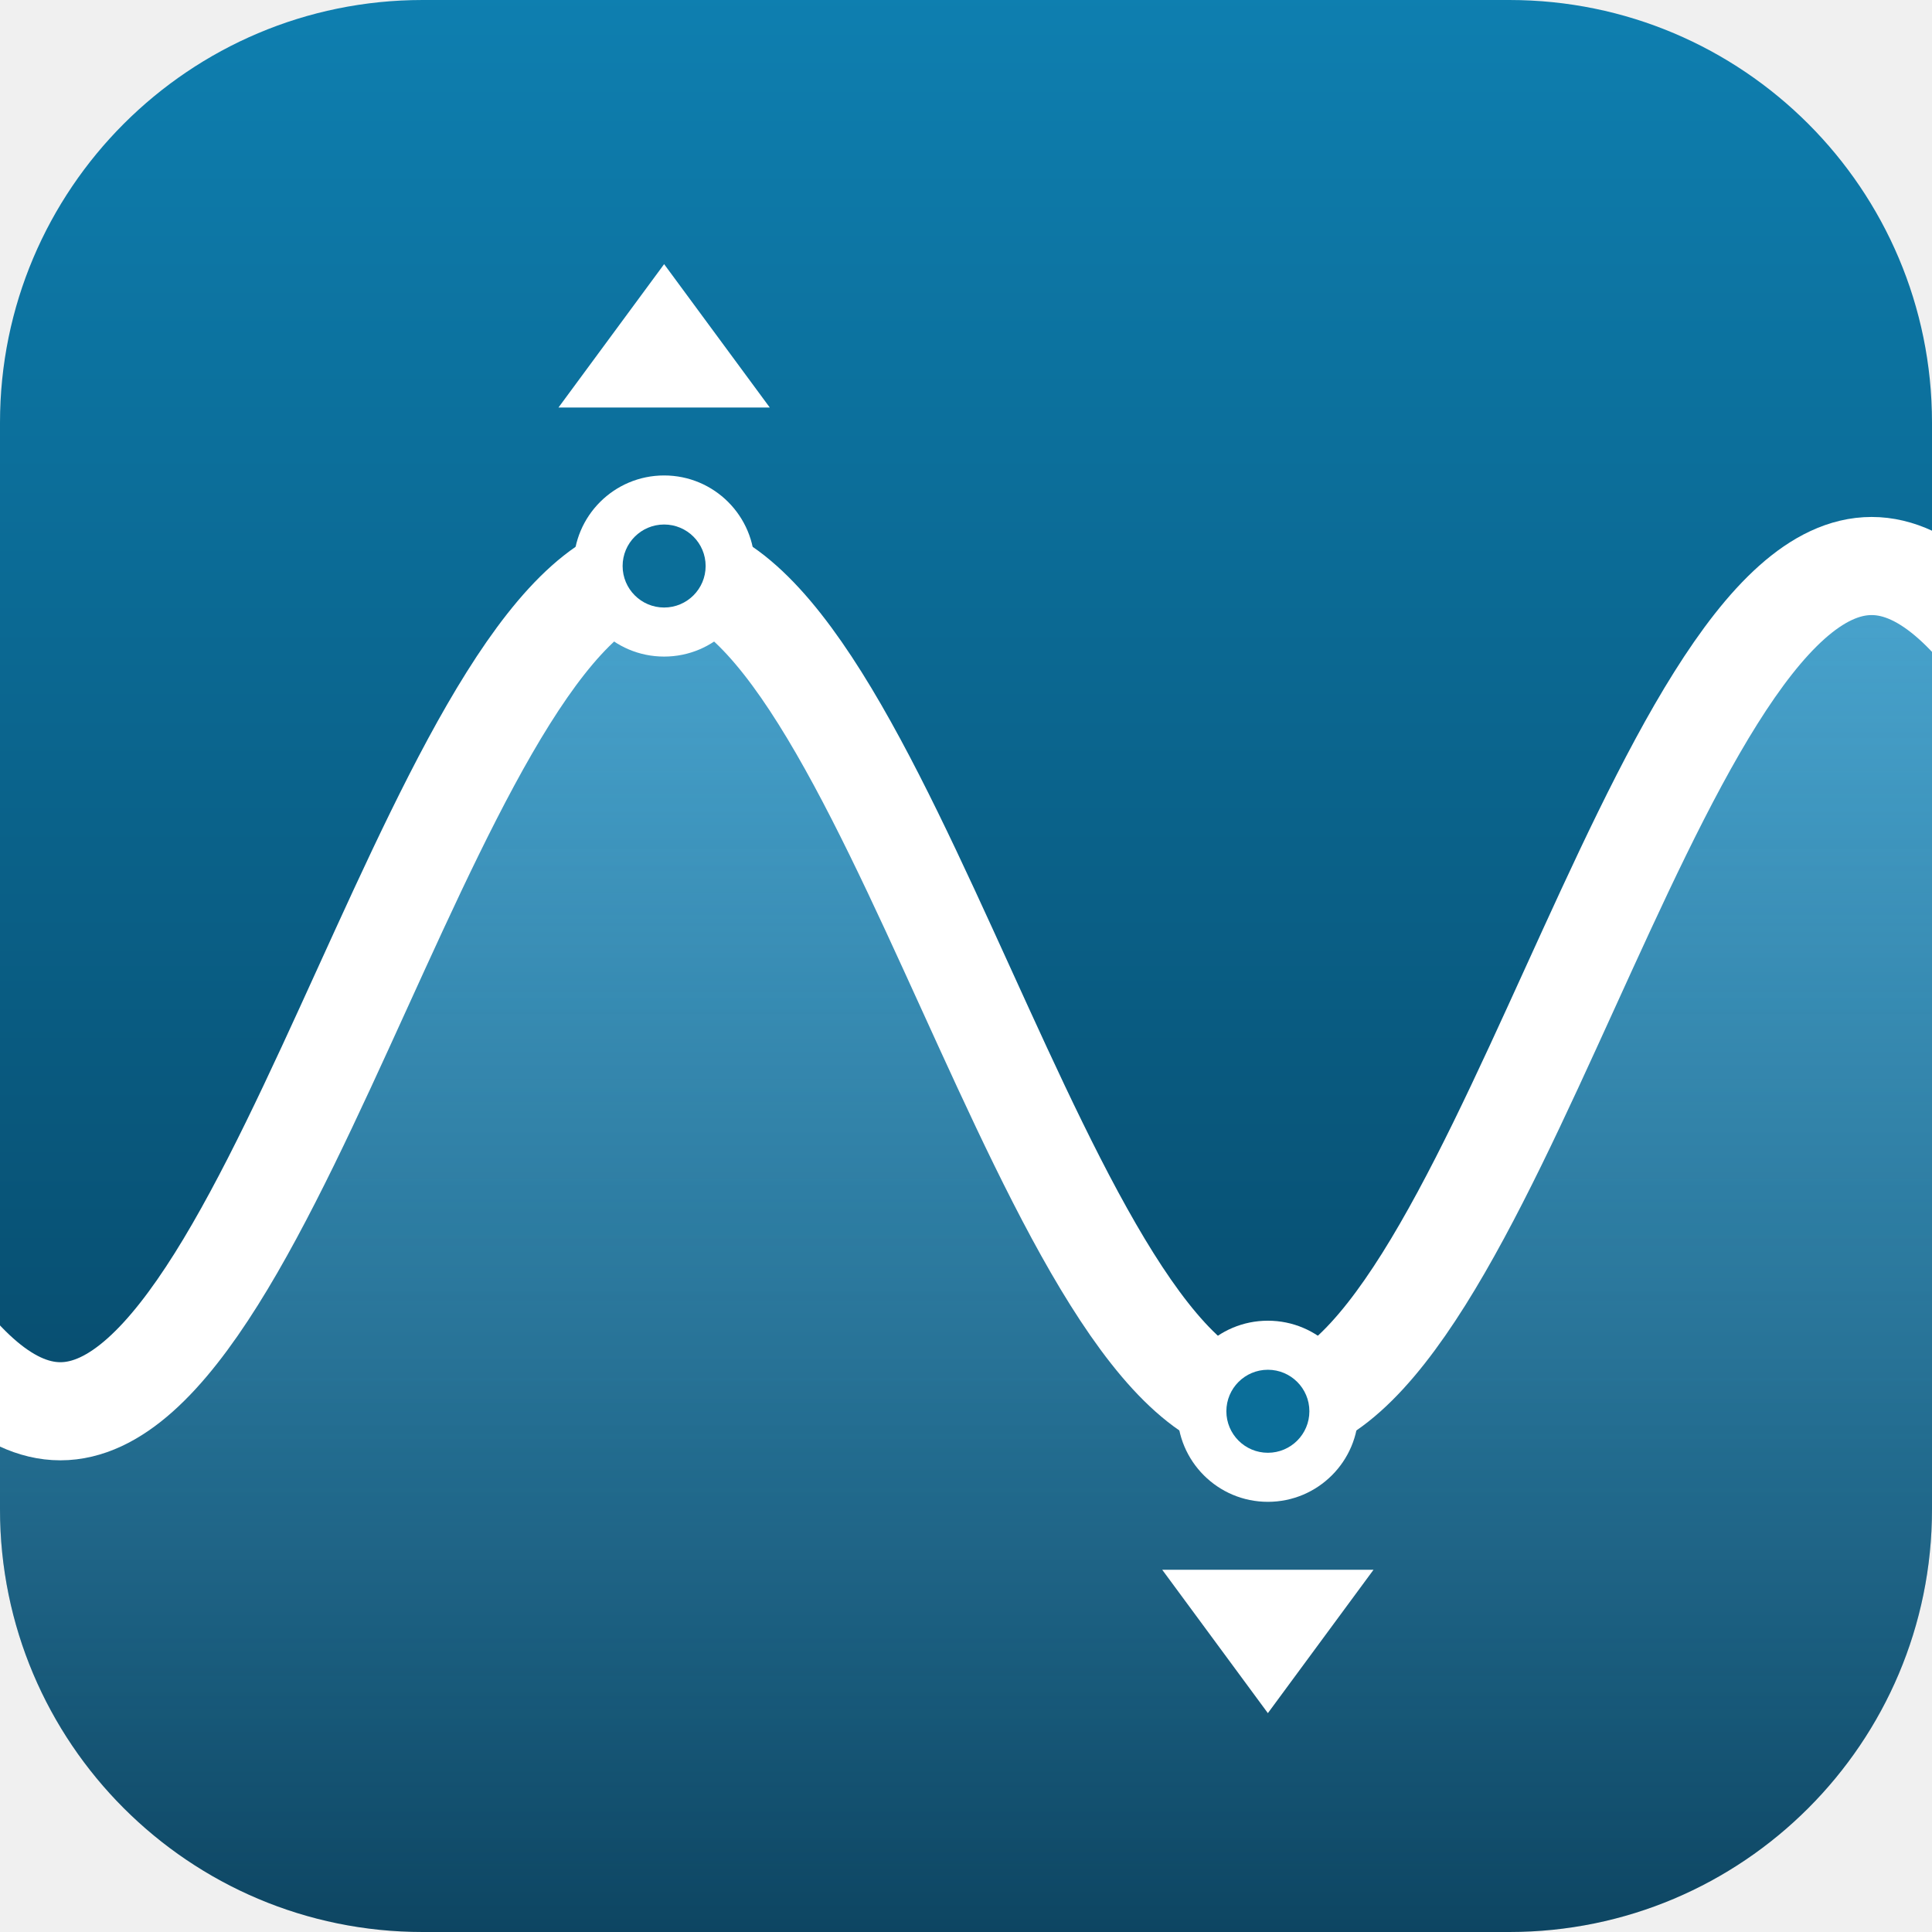
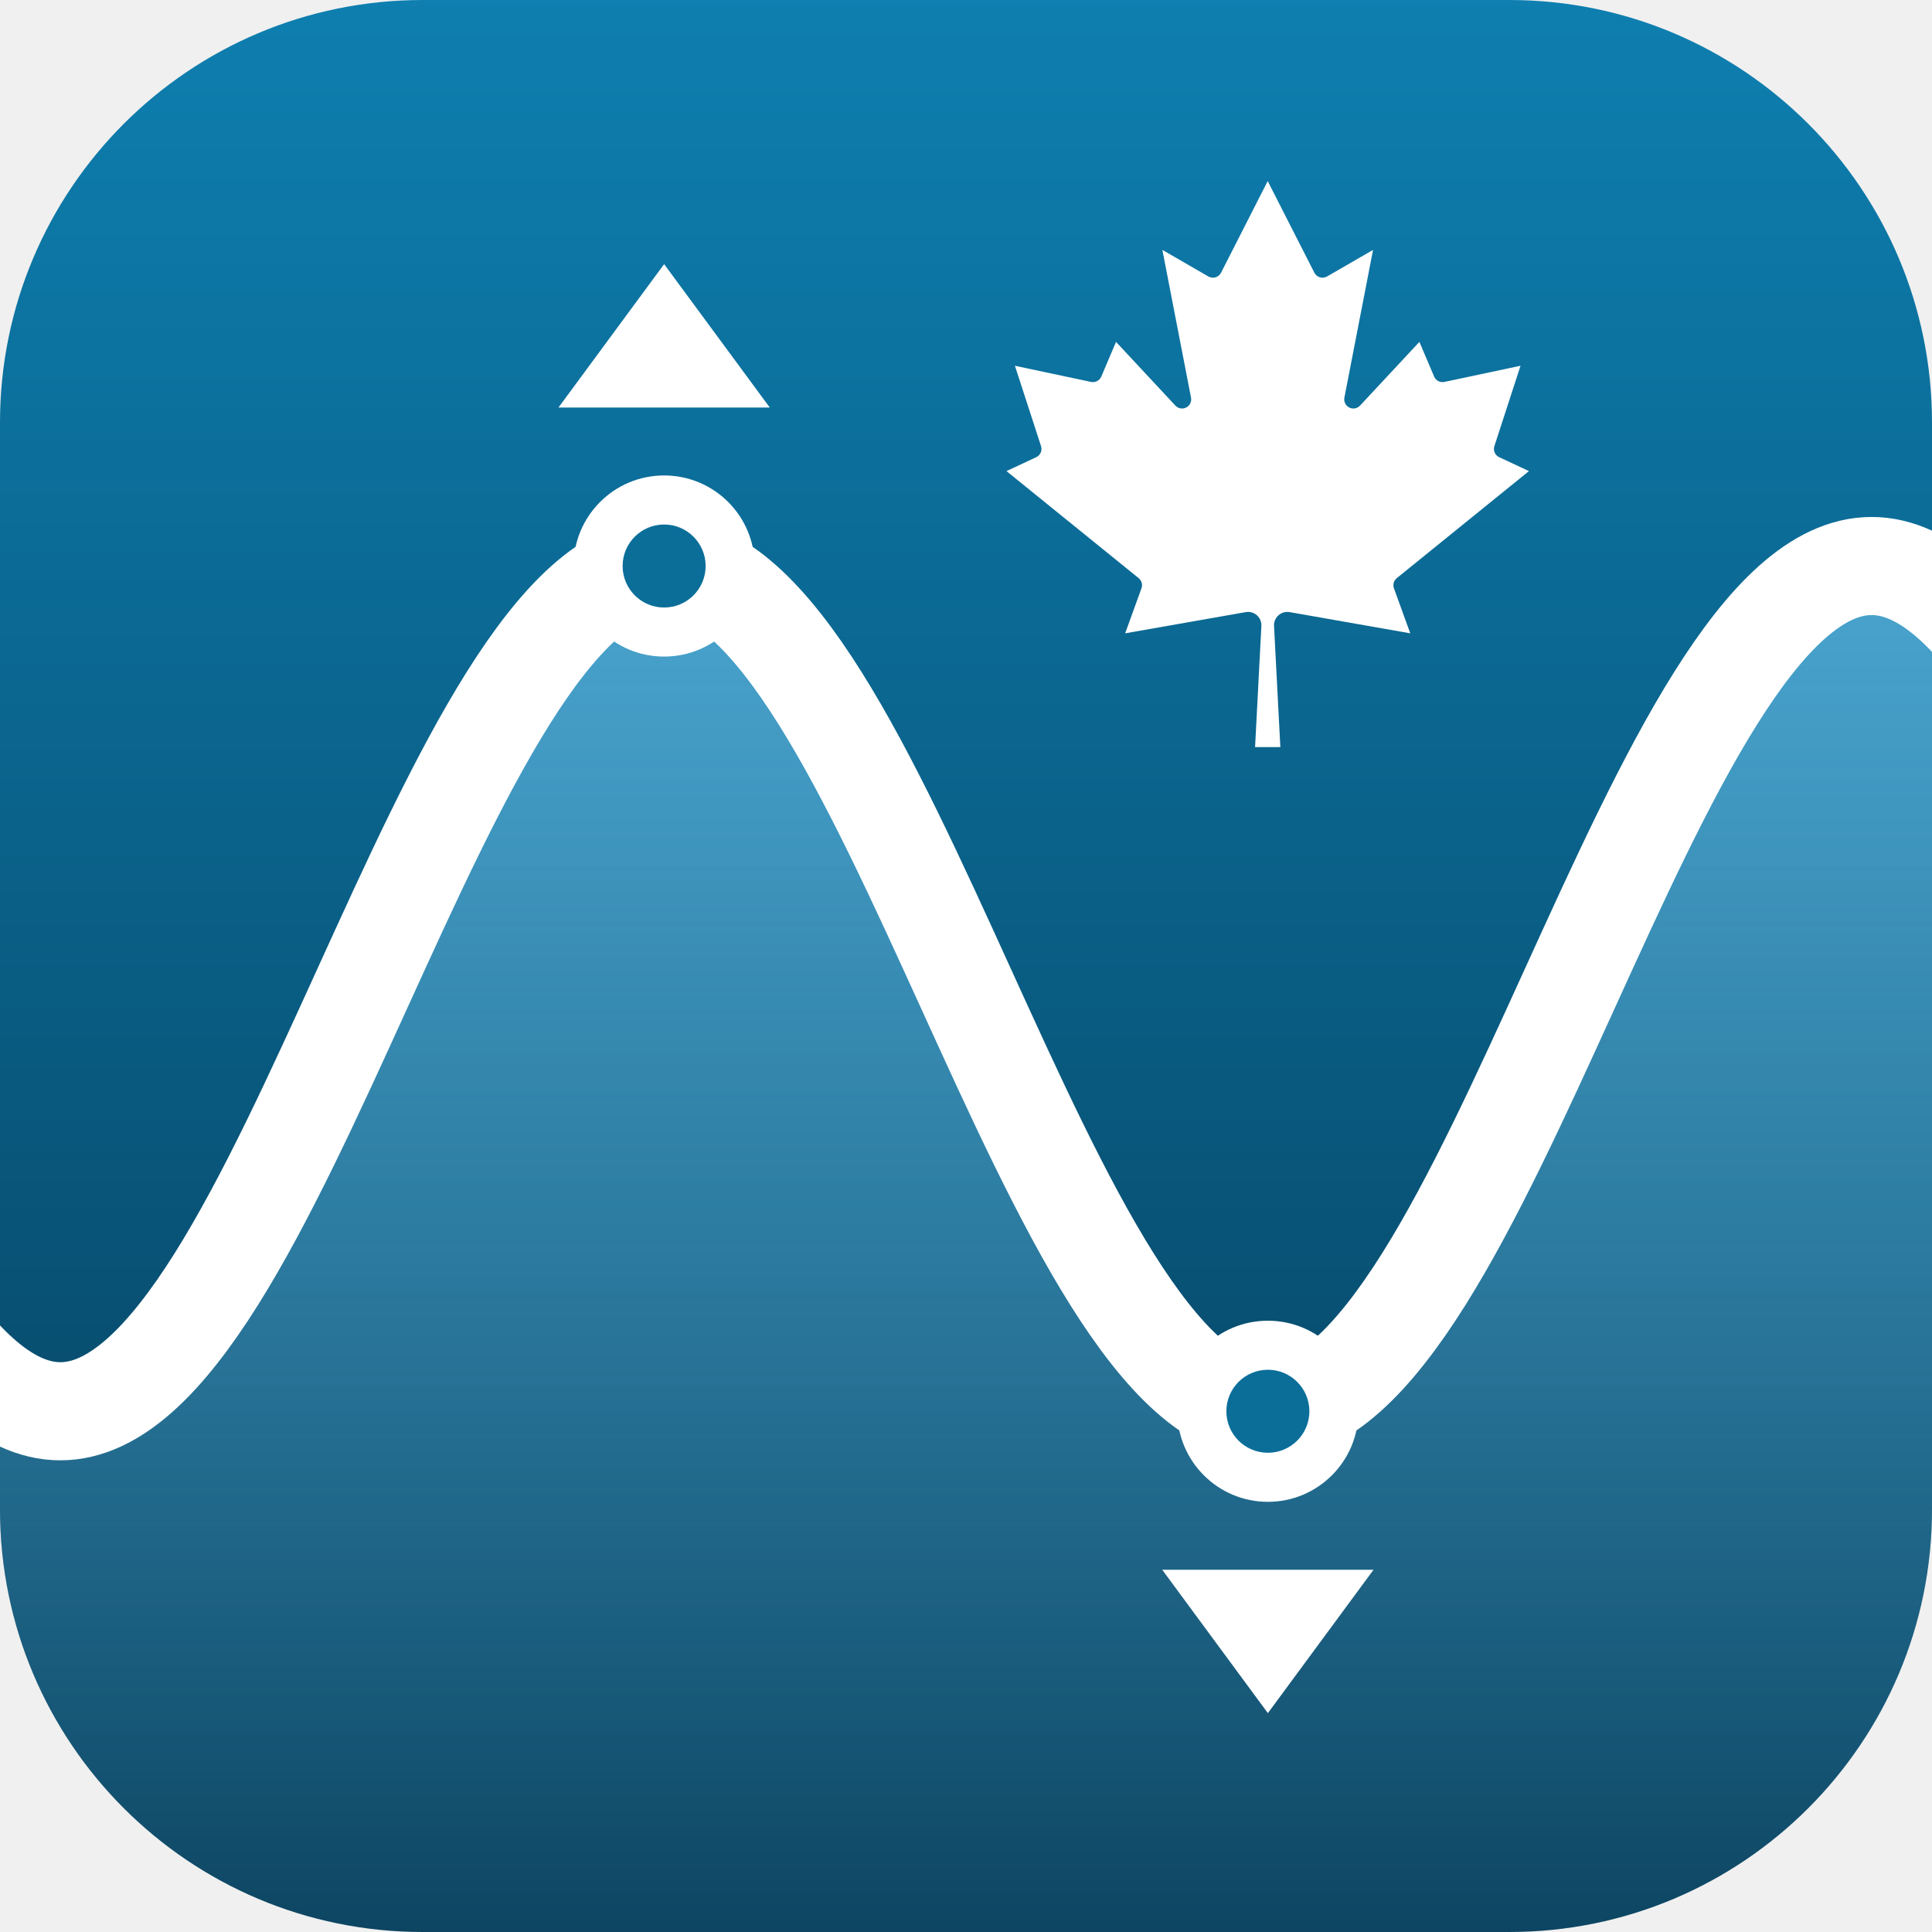
<svg xmlns="http://www.w3.org/2000/svg" viewBox="0 0 512 512" width="512" height="512">
  <defs>
    <linearGradient id="bg" x1="0" y1="0" x2="0" y2="1">
      <stop offset="0" stop-color="#0e7fb0" />
      <stop offset="1" stop-color="#053b57" />
    </linearGradient>
    <linearGradient id="sea" x1="0" y1="0" x2="0" y2="1">
      <stop offset="0" stop-color="#7dd3fc" stop-opacity="0.55" />
      <stop offset="1" stop-color="#7dd3fc" stop-opacity="0.05" />
    </linearGradient>
    <clipPath id="tile">
      <rect width="512" height="512" rx="112" />
    </clipPath>
  </defs>
  <rect width="512" height="512" rx="112" fill="url(#bg)" />
  <g clip-path="url(#tile)">
    <path d="M-144 150 C -86 150, -42 374, 16 374 C 74 374, 118 150, 176 150 C 234 150, 278 374, 336 374 C 394 374, 438 150, 496 150 C 554 150, 598 374, 656 374 L 656 522 L -144 522 Z" fill="url(#sea)" />
    <path d="M-144 150 C -86 150, -42 374, 16 374 C 74 374, 118 150, 176 150 C 234 150, 278 374, 336 374 C 394 374, 438 150, 496 150 C 554 150, 598 374, 656 374" fill="none" stroke="#ffffff" stroke-width="26" stroke-linecap="round" />
  </g>
  <circle cx="176" cy="150" r="24" fill="#ffffff" />
  <circle cx="176" cy="150" r="11" fill="#0b6e99" />
  <path d="M176 70 L204 108 L148 108 Z" fill="#ffffff" />
  <circle cx="336" cy="374" r="24" fill="#ffffff" />
  <circle cx="336" cy="374" r="11" fill="#0b6e99" />
  <path d="M336 454 L364 416 L308 416 Z" fill="#ffffff" />
+   <path transform="translate(157.3 33.1) scale(0.03722)" fill="#ffffff" d="m4890 4430-45-863a95 95 0 0 1 111-98l859 151-116-320a65 65 0 0 1 20-73l941-762-212-99a65 65 0 0 1-34-79l186-572-542 115a65 65 0 0 1-73-38l-105-247-423 454a65 65 0 0 1-111-57l204-1052-327 189a65 65 0 0 1-91-27l-332-652-332 652a65 65 0 0 1-91 27l-327-189 204 1052a65 65 0 0 1-111 57l-423-454-105 247a65 65 0 0 1-73 38l-542-115 186 572a65 65 0 0 1-34 79l-212 99 941 762a65 65 0 0 1 20 73l-116 320 859-151a95 95 0 0 1 111 98l-45 863z" />
</svg>
